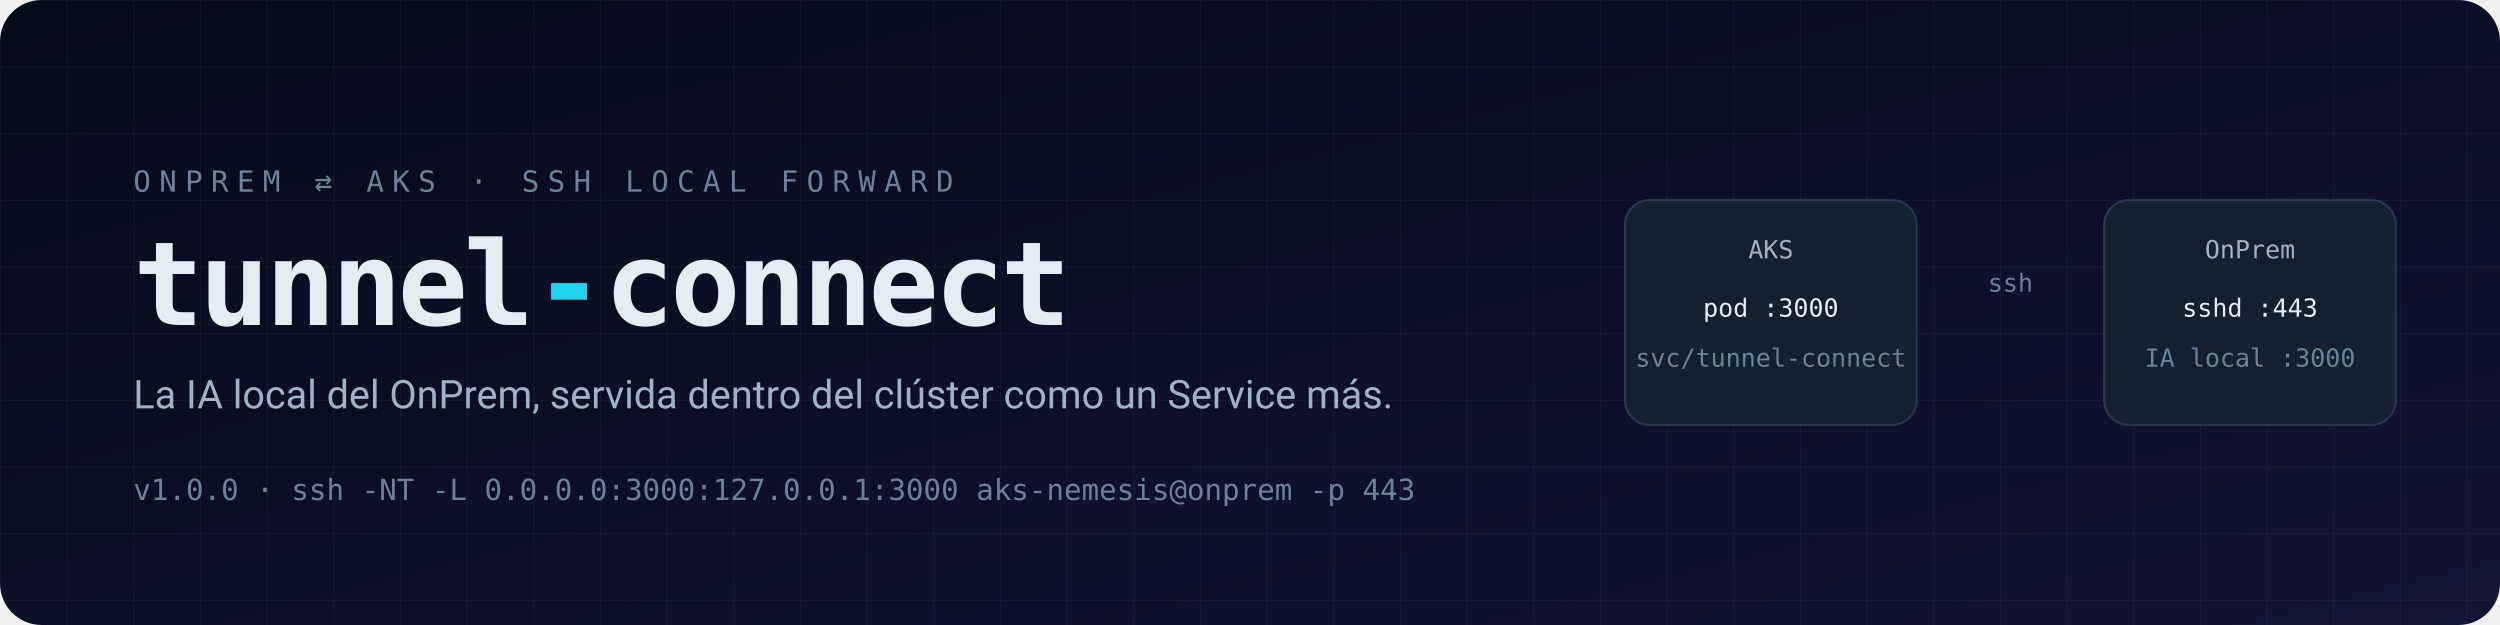
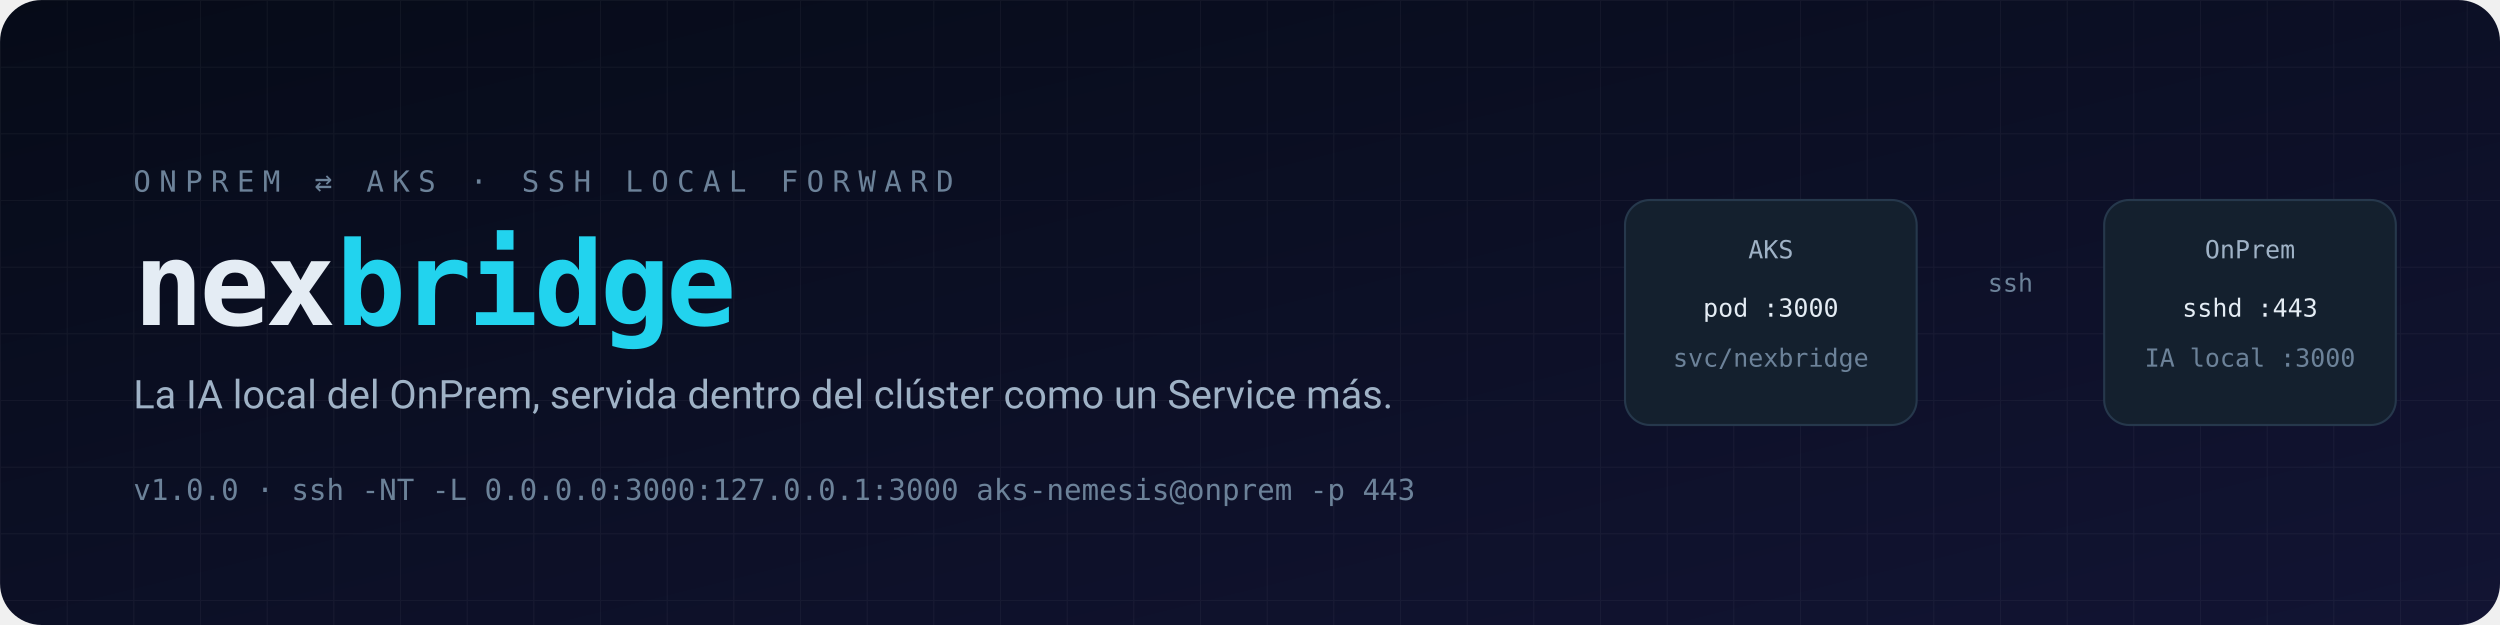
<svg xmlns="http://www.w3.org/2000/svg" viewBox="0 0 1200 300" width="1200" height="300" role="img" aria-labelledby="t d">
  <defs>
    <linearGradient id="bg" x1="0" y1="0" x2="1" y2="1">
      <stop offset="0" stop-color="#060b18" />
      <stop offset="1" stop-color="#121433" />
    </linearGradient>
    <linearGradient id="pipe" x1="0" y1="0" x2="1" y2="0">
      <stop offset="0" stop-color="#22d3ee" />
      <stop offset="1" stop-color="#e9a13b" />
    </linearGradient>
    <pattern id="grid" width="32" height="32" patternUnits="userSpaceOnUse">
      <path d="M 32 0 L 0 0 0 32" fill="none" stroke="#ffffff" stroke-opacity="0.04" />
    </pattern>
    <clipPath id="card">
      <rect width="1200" height="300" rx="20" />
    </clipPath>
  </defs>
  <g clip-path="url(#card)">
    <rect width="1200" height="300" fill="url(#bg)" />
    <rect width="1200" height="300" fill="url(#grid)" />
    <text x="64" y="92" fill="#6c8299" font-family="ui-monospace,SFMono-Regular,Menlo,monospace" font-size="14" letter-spacing="4">ONPREM ⇄ AKS · SSH LOCAL FORWARD</text>
-     <text x="64" y="156" fill="#e4ecf4" font-family="ui-monospace,SFMono-Regular,Menlo,monospace" font-size="56" font-weight="600" letter-spacing="-2">tunnel<tspan fill="#22d3ee">-</tspan>connect</text>
+     <text x="64" y="156" fill="#e4ecf4" font-family="ui-monospace,SFMono-Regular,Menlo,monospace" font-size="56" font-weight="600" letter-spacing="-2">nex<tspan fill="#22d3ee">bridge</tspan>
+     </text>
    <text x="64" y="196" fill="#9fb2c6" font-family="system-ui,-apple-system,Segoe UI,Roboto,sans-serif" font-size="19">La IA local del OnPrem, servida dentro del clúster como un Service más.</text>
    <text x="64" y="240" fill="#6c8299" font-family="ui-monospace,SFMono-Regular,Menlo,monospace" font-size="14">v1.0.0 · ssh -NT -L 0.0.0.0:3000:127.0.0.1:3000 aks-nemesis@onprem -p 443</text>
    <g font-family="ui-monospace,SFMono-Regular,Menlo,monospace" font-size="12">
      <rect x="780" y="96" width="140" height="108" rx="12" fill="#14202e" stroke="#26384c" />
      <text x="850" y="124" fill="#9fb2c6" text-anchor="middle">AKS</text>
      <text x="850" y="152" fill="#e4ecf4" text-anchor="middle">pod :3000</text>
-       <text x="850" y="176" fill="#6c8299" text-anchor="middle">svc/tunnel-connect</text>
+       <text x="850" y="176" fill="#6c8299" text-anchor="middle">svc/nexbridge</text>
      <rect x="1010" y="96" width="140" height="108" rx="12" fill="#14202e" stroke="#26384c" />
      <text x="1080" y="124" fill="#9fb2c6" text-anchor="middle">OnPrem</text>
      <text x="1080" y="152" fill="#e4ecf4" text-anchor="middle">sshd :443</text>
      <text x="1080" y="176" fill="#6c8299" text-anchor="middle">IA local :3000</text>
      <path d="M 920 150 H 1010" stroke="url(#pipe)" stroke-width="3" fill="none" stroke-dasharray="6 6">
        <animate attributeName="stroke-dashoffset" from="24" to="0" dur="1s" repeatCount="indefinite" />
      </path>
      <circle r="4" fill="#e9a13b">
        <animateMotion dur="2.4s" repeatCount="indefinite" path="M 920 150 H 1010" />
      </circle>
      <text x="965" y="140" fill="#6c8299" text-anchor="middle">ssh</text>
    </g>
  </g>
</svg>
